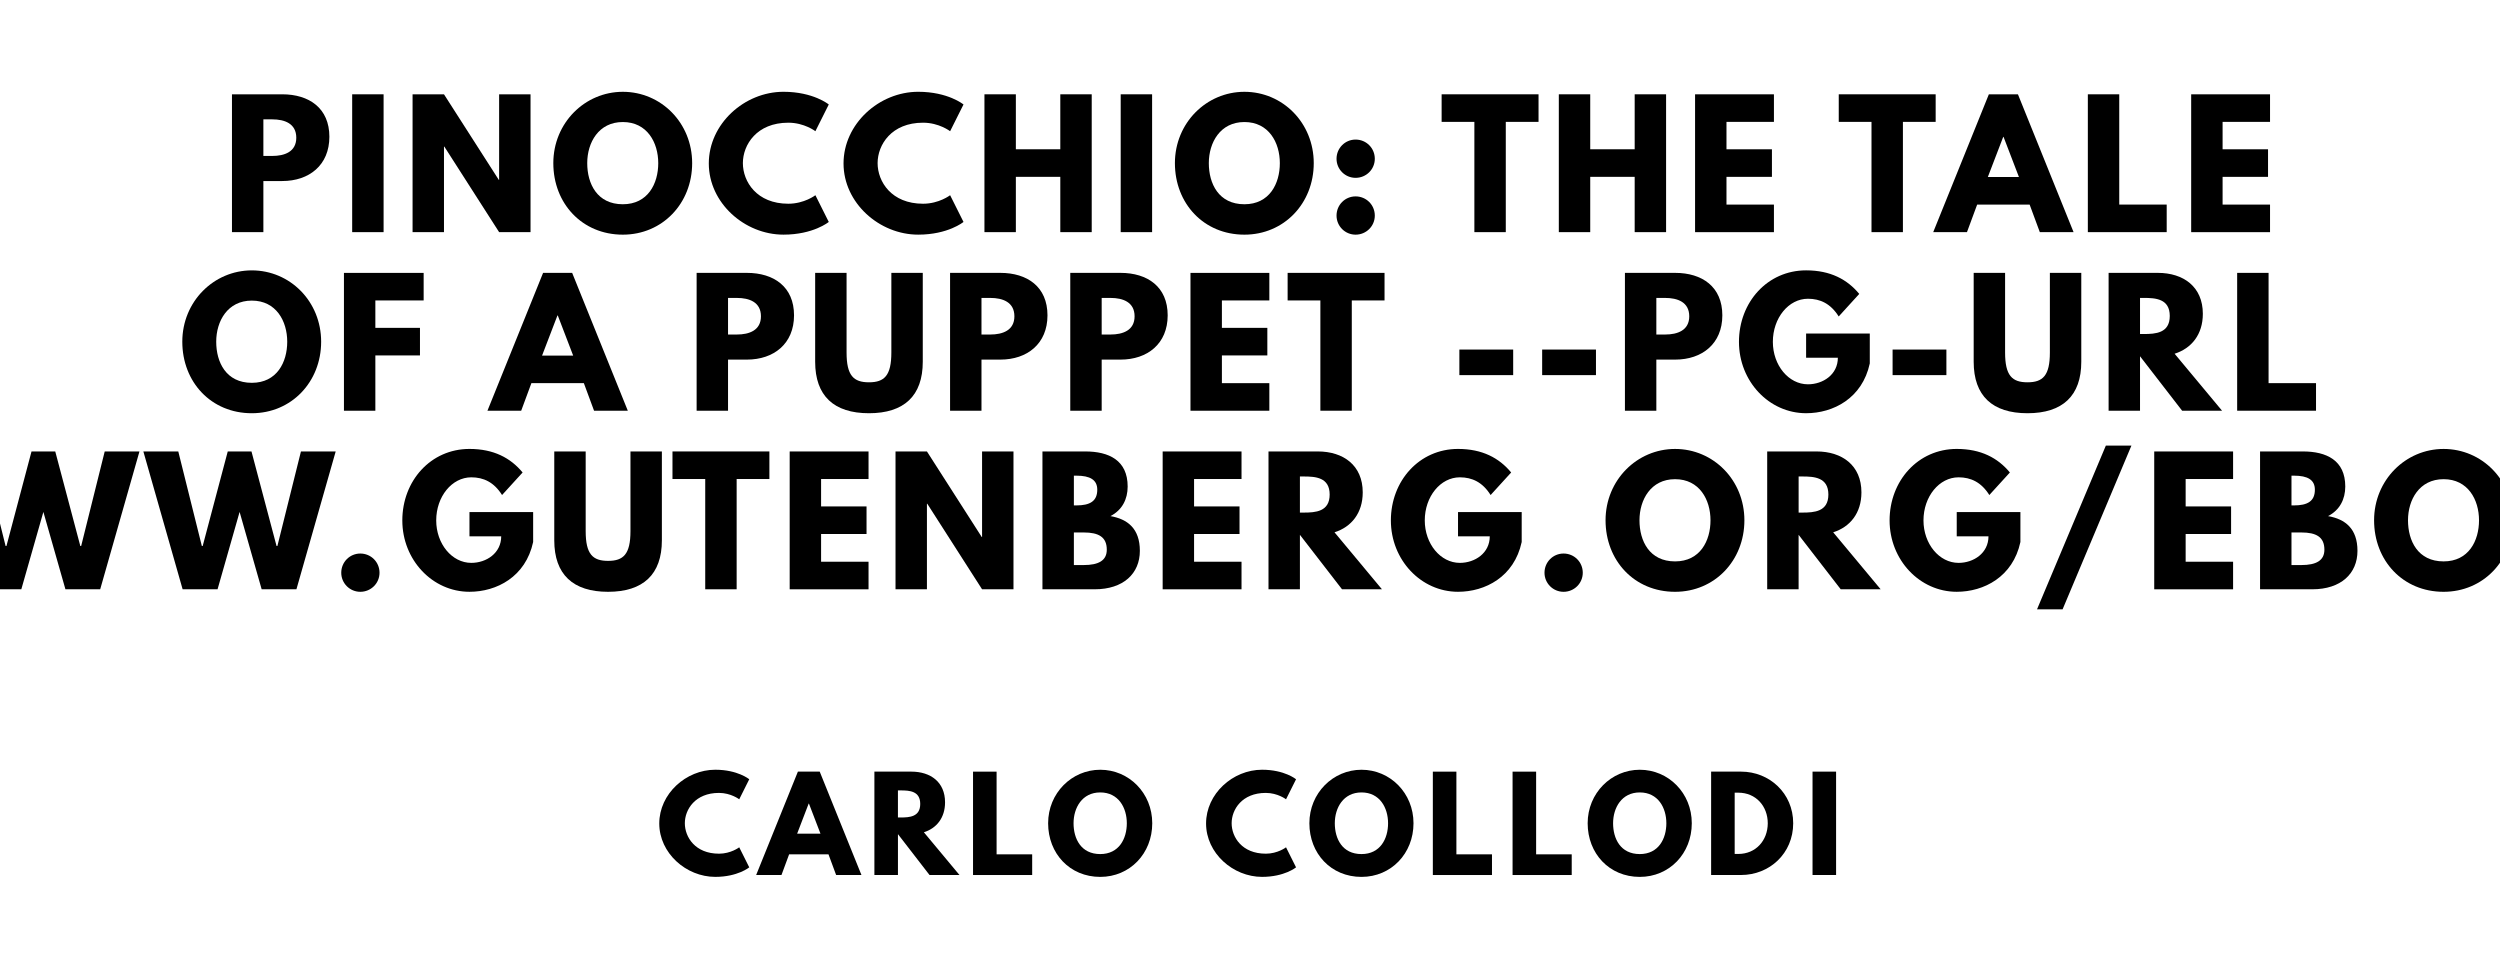
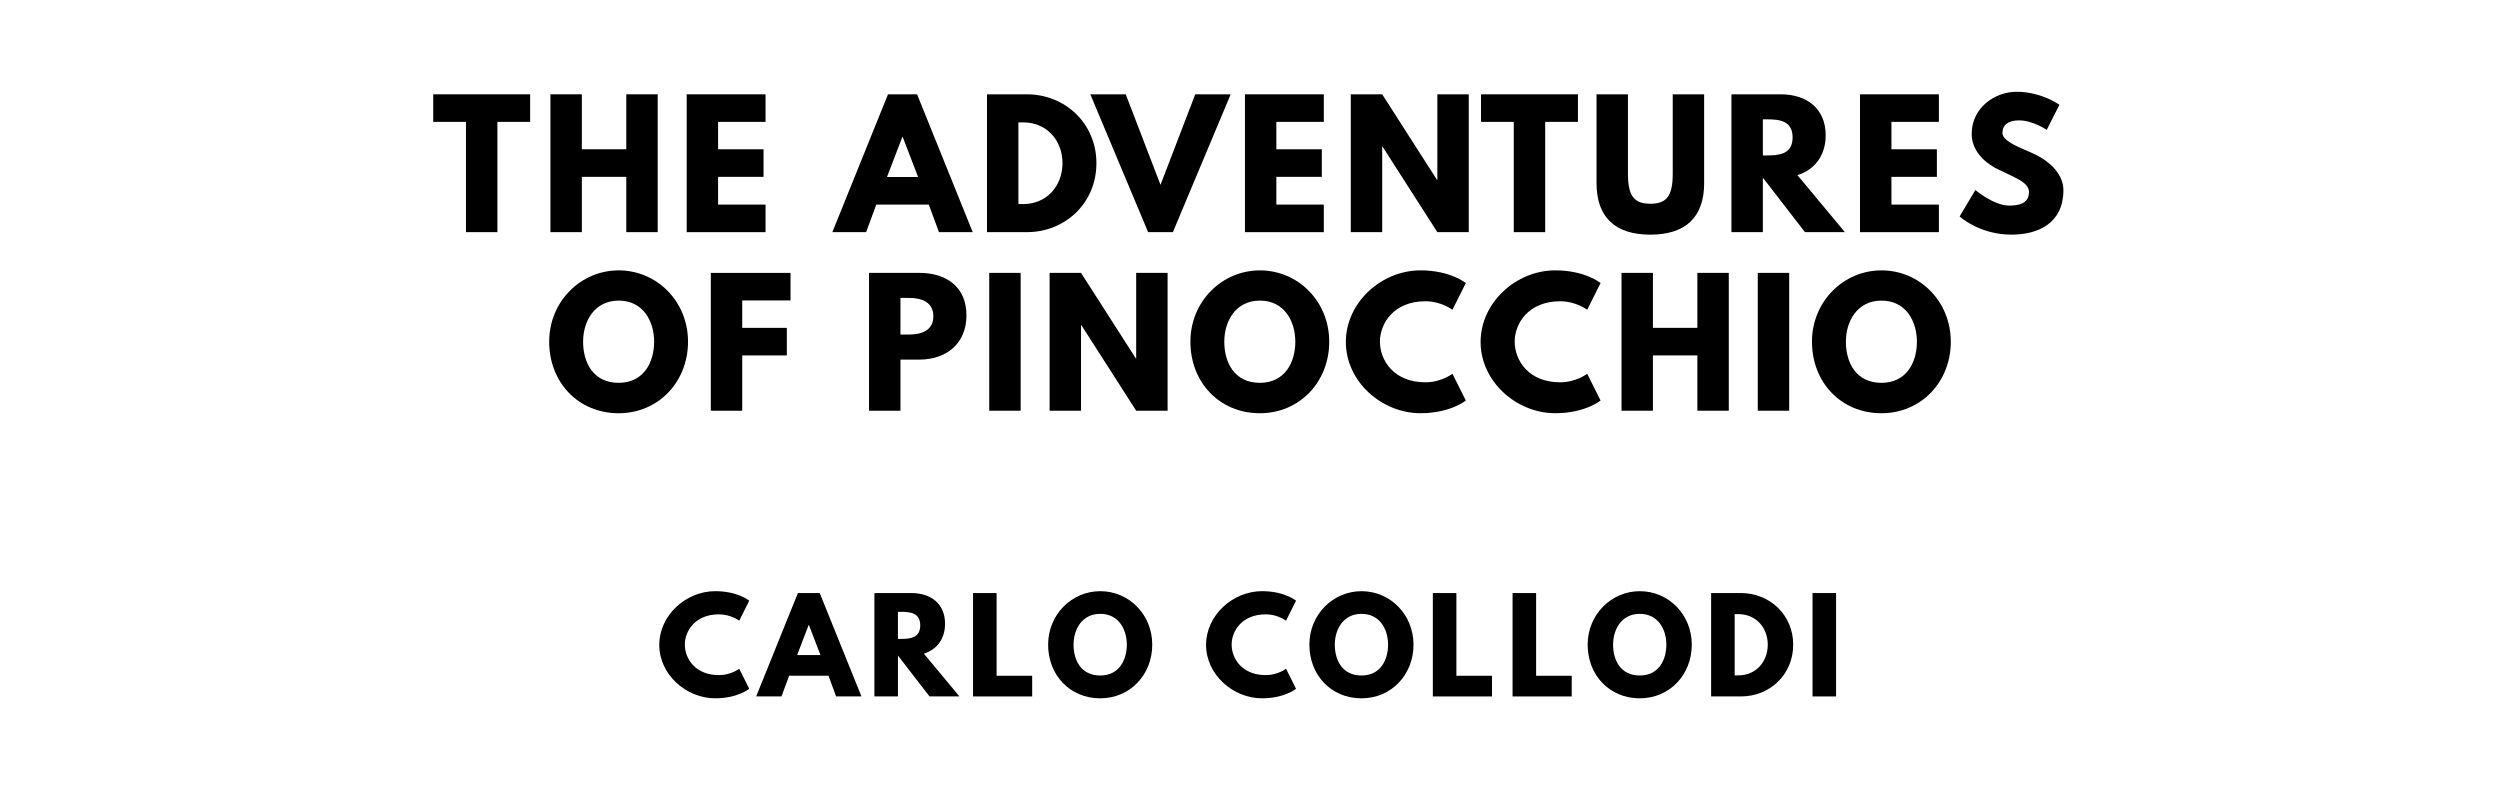
- <svg xmlns="http://www.w3.org/2000/svg" version="1.1" viewBox="0 0 1400 540">
-   <g aria-label="PINOCCHIO: THE TALE">
-     <path d="M129.90,52.81l28.16,0.00c15.06,0.00,26.39,7.77,26.39,23.77c0.00,15.91-11.32,24.80-26.39,24.80l-10.57,0.00l0.00,28.63l-17.59,0.00l0.00-77.19z  M147.49,87.33l4.96,0.00c6.92,0.00,13.47-2.34,13.47-10.20c0.00-7.95-6.55-10.29-13.47-10.29l-4.96,0.00l0.00,20.49z" />
-     <path d="M214.81,52.81l0.00,77.19l-17.59,0.00l0.00-77.19l17.59,0.00z" />
-     <path d="M248.63,82.09l0.00,47.91l-17.59,0.00l0.00-77.19l17.59,0.00l30.69,47.91l0.19,0.00l0.00-47.91l17.59,0.00l0.00,77.19l-17.59,0.00l-30.69-47.91l-0.19,0.00z" />
-     <path d="M309.86,91.36c0.00-22.55,17.68-39.95,38.92-39.95c21.43,0.00,38.83,17.40,38.83,39.95s-16.65,40.05-38.83,40.05c-22.83,0.00-38.92-17.50-38.92-40.05z  M328.85,91.36c0.00,11.51,5.52,23.02,19.93,23.02c14.04,0.00,19.84-11.51,19.84-23.02s-6.18-23.02-19.84-23.02c-13.57,0.00-19.93,11.51-19.93,23.02z" />
-     <path d="M441.46,114.09c8.98,0.00,15.16-4.77,15.16-4.77l7.49,14.97s-8.61,7.11-25.36,7.11c-21.80,0.00-41.82-17.78-41.82-39.86c0.00-22.18,19.93-40.14,41.82-40.14c16.75,0.00,25.36,7.11,25.36,7.11l-7.49,14.97s-6.18-4.77-15.16-4.77c-17.68,0.00-25.45,12.35-25.45,22.64c0.00,10.39,7.77,22.74,25.45,22.74z" />
-     <path d="M516.91,114.09c8.98,0.00,15.16-4.77,15.16-4.77l7.49,14.97s-8.61,7.11-25.36,7.11c-21.80,0.00-41.82-17.78-41.82-39.86c0.00-22.18,19.93-40.14,41.82-40.14c16.75,0.00,25.36,7.11,25.36,7.11l-7.49,14.97s-6.18-4.77-15.16-4.77c-17.68,0.00-25.45,12.35-25.45,22.64c0.00,10.39,7.77,22.74,25.45,22.74z" />
-     <path d="M568.88,99.03l0.00,30.97l-17.59,0.00l0.00-77.19l17.59,0.00l0.00,30.78l24.89,0.00l0.00-30.78l17.59,0.00l0.00,77.19l-17.59,0.00l0.00-30.97l-24.89,0.00z" />
-     <path d="M645.18,52.81l0.00,77.19l-17.59,0.00l0.00-77.19l17.59,0.00z" />
-     <path d="M657.95,91.36c0.00-22.55,17.68-39.95,38.92-39.95c21.43,0.00,38.83,17.40,38.83,39.95s-16.65,40.05-38.83,40.05c-22.83,0.00-38.92-17.50-38.92-40.05z  M676.94,91.36c0.00,11.51,5.52,23.02,19.93,23.02c14.04,0.00,19.84-11.51,19.84-23.02s-6.18-23.02-19.84-23.02c-13.57,0.00-19.93,11.51-19.93,23.02z" />
-     <path d="M759.13,78.16c5.99,0.00,10.76,4.77,10.76,10.76c0.00,5.89-4.77,10.67-10.76,10.67c-5.89,0.00-10.67-4.77-10.67-10.67c0.00-5.99,4.77-10.76,10.67-10.76z  M759.13,109.98c5.99,0.00,10.76,4.77,10.76,10.76c0.00,5.89-4.77,10.67-10.76,10.67c-5.89,0.00-10.67-4.77-10.67-10.67c0.00-5.99,4.77-10.76,10.67-10.76z" />
-     <path d="M807.31,68.25l0.00-15.44l54.27,0.00l0.00,15.44l-18.34,0.00l0.00,61.75l-17.59,0.00l0.00-61.75l-18.34,0.00z" />
-     <path d="M890.53,99.03l0.00,30.97l-17.59,0.00l0.00-77.19l17.59,0.00l0.00,30.78l24.89,0.00l0.00-30.78l17.59,0.00l0.00,77.19l-17.59,0.00l0.00-30.97l-24.89,0.00z" />
-     <path d="M993.40,52.81l0.00,15.44l-26.57,0.00l0.00,15.35l25.45,0.00l0.00,15.44l-25.45,0.00l0.00,15.53l26.57,0.00l0.00,15.44l-44.16,0.00l0.00-77.19l44.16,0.00z" />
-     <path d="M1029.70,68.25l0.00-15.44l54.27,0.00l0.00,15.44l-18.34,0.00l0.00,61.75l-17.59,0.00l0.00-61.75l-18.34,0.00z" />
-     <path d="M1130.04,52.81l31.16,77.19l-18.90,0.00l-5.71-15.44l-29.38,0.00l-5.71,15.44l-18.90,0.00l31.16-77.19l16.28,0.00z  M1130.60,99.12l-8.61-22.46l-0.19,0.00l-8.61,22.46l17.40,0.00z" />
-     <path d="M1186.78,52.81l0.00,61.75l26.57,0.00l0.00,15.44l-44.16,0.00l0.00-77.19l17.59,0.00z" />
-     <path d="M1271.22,52.81l0.00,15.44l-26.57,0.00l0.00,15.35l25.45,0.00l0.00,15.44l-25.45,0.00l0.00,15.53l26.57,0.00l0.00,15.44l-44.16,0.00l0.00-77.19l44.16,0.00z" />
+ <svg xmlns="http://www.w3.org/2000/svg" version="1.1" viewBox="0 0 1400 440">
+   <g aria-label="THE ADVENTURES">
+     <path d="M242.61,68.25l0.00-15.44l54.27,0.00l0.00,15.44l-18.34,0.00l0.00,61.75l-17.59,0.00l0.00-61.75l-18.34,0.00z" />
+     <path d="M325.83,99.03l0.00,30.97l-17.59,0.00l0.00-77.19l17.59,0.00l0.00,30.78l24.89,0.00l0.00-30.78l17.59,0.00l0.00,77.19l-17.59,0.00l0.00-30.97l-24.89,0.00z" />
+     <path d="M428.70,52.81l0.00,15.44l-26.57,0.00l0.00,15.35l25.45,0.00l0.00,15.44l-25.45,0.00l0.00,15.53l26.57,0.00l0.00,15.44l-44.16,0.00l0.00-77.19l44.16,0.00z" />
+     <path d="M513.56,52.81l31.16,77.19l-18.90,0.00l-5.71-15.44l-29.38,0.00l-5.71,15.44l-18.90,0.00l31.16-77.19l16.28,0.00z  M514.12,99.12l-8.61-22.46l-0.19,0.00l-8.61,22.46l17.40,0.00z" />
+     <path d="M552.71,52.81l22.36,0.00c21.15,0.00,38.92,16.09,38.92,38.55c0.00,22.55-17.68,38.64-38.92,38.64l-22.36,0.00l0.00-77.19z  M570.30,114.28l2.71,0.00c13.01,0.00,21.89-9.92,21.99-22.83c0.00-12.91-8.89-22.92-21.99-22.92l-2.71,0.00l0.00,45.75z" />
+     <path d="M642.95,130.00l-32.37-77.19l19.84,0.00l19.46,50.71l19.46-50.71l19.84,0.00l-32.37,77.19l-13.85,0.00z" />
+     <path d="M741.33,52.81l0.00,15.44l-26.57,0.00l0.00,15.35l25.45,0.00l0.00,15.44l-25.45,0.00l0.00,15.53l26.57,0.00l0.00,15.44l-44.16,0.00l0.00-77.19l44.16,0.00z" />
+     <path d="M774.03,82.09l0.00,47.91l-17.59,0.00l0.00-77.19l17.59,0.00l30.69,47.91l0.19,0.00l0.00-47.91l17.59,0.00l0.00,77.19l-17.59,0.00l-30.69-47.91l-0.19,0.00z" />
+     <path d="M829.37,68.25l0.00-15.44l54.27,0.00l0.00,15.44l-18.34,0.00l0.00,61.75l-17.59,0.00l0.00-61.75l-18.34,0.00z" />
+     <path d="M954.32,52.81l0.00,49.78c0.00,19.09-10.48,28.82-30.13,28.82s-30.13-9.73-30.13-28.82l0.00-49.78l17.59,0.00l0.00,44.63c0.00,12.91,3.93,16.65,12.54,16.65s12.54-3.74,12.54-16.65l0.00-44.63l17.59,0.00z" />
+     <path d="M969.61,52.81l27.60,0.00c14.32,0.00,25.17,7.77,25.17,22.92c0.00,11.60-6.36,19.37-15.81,22.36l26.57,31.91l-22.36,0.00l-23.58-30.50l0.00,30.50l-17.59,0.00l0.00-77.19z  M987.20,87.05l2.06,0.00c6.64,0.00,14.60-0.47,14.60-10.11s-7.95-10.11-14.60-10.11l-2.06,0.00l0.00,20.21z" />
+     <path d="M1085.77,52.81l0.00,15.44l-26.57,0.00l0.00,15.35l25.45,0.00l0.00,15.44l-25.45,0.00l0.00,15.53l26.57,0.00l0.00,15.44l-44.16,0.00l0.00-77.19l44.16,0.00z" />
+     <path d="M1129.32,51.40c14.04,0.00,23.95,7.30,23.95,7.30l-7.11,14.04s-7.67-5.33-15.63-5.33c-5.99,0.00-9.17,2.71-9.17,6.92c0.00,4.30,7.30,7.39,16.09,11.13c8.61,3.65,18.06,10.95,18.06,21.05c0.00,18.43-14.04,24.89-29.10,24.89c-18.06,0.00-29.01-10.20-29.01-10.20l8.80-14.78s10.29,8.70,18.90,8.70c3.84,0.00,11.13-0.37,11.13-7.58c0.00-5.61-8.23-8.14-17.40-12.73c-9.26-4.58-14.69-11.79-14.69-19.84c0.00-14.41,12.73-23.58,25.17-23.58z" />
  </g>
-   <g aria-label="OF A PUPPET">
-     <path d="M102.09,191.36c0.00-22.55,17.68-39.95,38.92-39.95c21.43,0.00,38.83,17.40,38.83,39.95s-16.65,40.05-38.83,40.05c-22.83,0.00-38.92-17.50-38.92-40.05z  M121.08,191.36c0.00,11.51,5.52,23.02,19.93,23.02c14.04,0.00,19.84-11.51,19.84-23.02s-6.18-23.02-19.84-23.02c-13.57,0.00-19.93,11.51-19.93,23.02z" />
-     <path d="M237.24,152.81l0.00,15.44l-27.04,0.00l0.00,15.35l24.98,0.00l0.00,15.44l-24.98,0.00l0.00,30.97l-17.59,0.00l0.00-77.19l44.63,0.00z" />
-     <path d="M320.41,152.81l31.16,77.19l-18.90,0.00l-5.71-15.44l-29.38,0.00l-5.71,15.44l-18.90,0.00l31.16-77.19l16.28,0.00z  M320.97,199.12l-8.61-22.46l-0.19,0.00l-8.61,22.46l17.40,0.00z" />
-     <path d="M390.11,152.81l28.16,0.00c15.06,0.00,26.39,7.77,26.39,23.77c0.00,15.91-11.32,24.80-26.39,24.80l-10.57,0.00l0.00,28.63l-17.59,0.00l0.00-77.19z  M407.70,187.33l4.96,0.00c6.92,0.00,13.47-2.34,13.47-10.20c0.00-7.95-6.55-10.29-13.47-10.29l-4.96,0.00l0.00,20.49z" />
-     <path d="M516.75,152.81l0.00,49.78c0.00,19.09-10.48,28.82-30.13,28.82s-30.13-9.73-30.13-28.82l0.00-49.78l17.59,0.00l0.00,44.63c0.00,12.91,3.93,16.65,12.54,16.65s12.54-3.74,12.54-16.65l0.00-44.63l17.59,0.00z" />
-     <path d="M532.04,152.81l28.16,0.00c15.06,0.00,26.39,7.77,26.39,23.77c0.00,15.91-11.32,24.80-26.39,24.80l-10.57,0.00l0.00,28.63l-17.59,0.00l0.00-77.19z  M549.63,187.33l4.96,0.00c6.92,0.00,13.47-2.34,13.47-10.20c0.00-7.95-6.55-10.29-13.47-10.29l-4.96,0.00l0.00,20.49z" />
-     <path d="M599.35,152.81l28.16,0.00c15.06,0.00,26.39,7.77,26.39,23.77c0.00,15.91-11.32,24.80-26.39,24.80l-10.57,0.00l0.00,28.63l-17.59,0.00l0.00-77.19z  M616.94,187.33l4.96,0.00c6.92,0.00,13.47-2.34,13.47-10.20c0.00-7.95-6.55-10.29-13.47-10.29l-4.96,0.00l0.00,20.49z" />
-     <path d="M710.83,152.81l0.00,15.44l-26.57,0.00l0.00,15.35l25.45,0.00l0.00,15.44l-25.45,0.00l0.00,15.53l26.57,0.00l0.00,15.44l-44.16,0.00l0.00-77.19l44.16,0.00z" />
-     <path d="M721.07,168.25l0.00-15.44l54.27,0.00l0.00,15.44l-18.34,0.00l0.00,61.75l-17.59,0.00l0.00-61.75l-18.34,0.00z" />
-     <path d="M817.25,195.75l30.13,0.00l0.00,14.32l-30.13,0.00l0.00-14.32z" />
-     <path d="M863.61,195.75l30.13,0.00l0.00,14.32l-30.13,0.00l0.00-14.32z" />
-     <path d="M909.96,152.81l28.16,0.00c15.06,0.00,26.39,7.77,26.39,23.77c0.00,15.91-11.32,24.80-26.39,24.80l-10.57,0.00l0.00,28.63l-17.59,0.00l0.00-77.19z  M927.55,187.33l4.96,0.00c6.92,0.00,13.47-2.34,13.47-10.20c0.00-7.95-6.55-10.29-13.47-10.29l-4.96,0.00l0.00,20.49z" />
-     <path d="M1047.08,186.77l0.00,16.75c-4.21,19.56-20.49,27.88-35.65,27.88c-20.77,0.00-37.61-17.87-37.61-39.95c0.00-22.18,15.91-40.05,37.61-40.05c13.57,0.00,23.02,5.05,29.75,13.19l-11.51,12.63c-4.49-7.20-10.39-9.92-17.22-9.92c-10.85,0.00-19.65,10.76-19.65,24.14c0.00,13.10,8.80,23.77,19.65,23.77c8.42,0.00,16.75-5.43,16.75-14.88l-17.78,0.00l0.00-13.57l35.65,0.00z" />
-     <path d="M1059.85,195.75l30.13,0.00l0.00,14.32l-30.13,0.00l0.00-14.32z" />
-     <path d="M1165.52,152.81l0.00,49.78c0.00,19.09-10.48,28.82-30.13,28.82s-30.13-9.73-30.13-28.82l0.00-49.78l17.59,0.00l0.00,44.63c0.00,12.91,3.93,16.65,12.54,16.65s12.54-3.74,12.54-16.65l0.00-44.63l17.59,0.00z" />
-     <path d="M1180.82,152.81l27.60,0.00c14.32,0.00,25.17,7.77,25.17,22.92c0.00,11.60-6.36,19.37-15.81,22.36l26.57,31.91l-22.36,0.00l-23.58-30.50l0.00,30.50l-17.59,0.00l0.00-77.19z  M1198.41,187.05l2.06,0.00c6.64,0.00,14.60-0.47,14.60-10.11s-7.95-10.11-14.60-10.11l-2.06,0.00l0.00,20.21z" />
-     <path d="M1270.40,152.81l0.00,61.75l26.57,0.00l0.00,15.44l-44.16,0.00l0.00-77.19l17.59,0.00z" />
-   </g>
-   <g aria-label="HTTPS://WWW.GUTENBERG.ORG/EBOOKS/16865">
-     <path d="M-596.90,299.03l0.00,30.97l-17.59,0.00l0.00-77.19l17.59,0.00l0.00,30.78l24.89,0.00l0.00-30.78l17.59,0.00l0.00,77.19l-17.59,0.00l0.00-30.97l-24.89,0.00z" />
-     <path d="M-547.55,268.25l0.00-15.44l54.27,0.00l0.00,15.44l-18.34,0.00l0.00,61.75l-17.59,0.00l0.00-61.75l-18.34,0.00z" />
-     <path d="M-485.47,268.25l0.00-15.44l54.27,0.00l0.00,15.44l-18.34,0.00l0.00,61.75l-17.59,0.00l0.00-61.75l-18.34,0.00z" />
-     <path d="M-419.84,252.81l28.16,0.00c15.06,0.00,26.39,7.77,26.39,23.77c0.00,15.91-11.32,24.80-26.39,24.80l-10.57,0.00l0.00,28.63l-17.59,0.00l0.00-77.19z  M-402.25,287.33l4.96,0.00c6.92,0.00,13.47-2.34,13.47-10.20c0.00-7.95-6.55-10.29-13.47-10.29l-4.96,0.00l0.00,20.49z" />
-     <path d="M-325.95,251.40c14.04,0.00,23.95,7.30,23.95,7.30l-7.11,14.04s-7.67-5.33-15.63-5.33c-5.99,0.00-9.17,2.71-9.17,6.92c0.00,4.30,7.30,7.39,16.09,11.13c8.61,3.65,18.06,10.95,18.06,21.05c0.00,18.43-14.04,24.89-29.10,24.89c-18.06,0.00-29.01-10.20-29.01-10.20l8.80-14.78s10.29,8.70,18.90,8.70c3.84,0.00,11.13-0.37,11.13-7.58c0.00-5.61-8.23-8.14-17.40-12.73c-9.26-4.58-14.69-11.79-14.69-19.84c0.00-14.41,12.73-23.58,25.17-23.58z" />
-     <path d="M-275.85,278.16c5.99,0.00,10.76,4.77,10.76,10.76c0.00,5.89-4.77,10.67-10.76,10.67c-5.89,0.00-10.67-4.77-10.67-10.67c0.00-5.99,4.77-10.76,10.67-10.76z  M-275.85,309.98c5.99,0.00,10.76,4.77,10.76,10.76c0.00,5.89-4.77,10.67-10.76,10.67c-5.89,0.00-10.67-4.77-10.67-10.67c0.00-5.99,4.77-10.76,10.67-10.76z" />
-     <path d="M-199.46,249.53l-38.55,91.70l-14.32,0.00l38.55-91.70l14.32,0.00z" />
-     <path d="M-137.29,249.53l-38.55,91.70l-14.32,0.00l38.55-91.70l14.32,0.00z" />
-     <path d="M-73.25,330.00l-12.35-43.32l-12.35,43.32l-19.56,0.00l-21.99-77.19l19.56,0.00l13.19,52.96l0.47,0.00l14.04-52.96l13.29,0.00l14.04,52.96l0.47,0.00l13.19-52.96l19.46,0.00l-21.99,77.19l-19.46,0.00z" />
-     <path d="M36.64,330.00l-12.35-43.32l-12.35,43.32l-19.56,0.00l-21.99-77.19l19.56,0.00l13.19,52.96l0.47,0.00l14.04-52.96l13.29,0.00l14.04,52.96l0.47,0.00l13.19-52.96l19.46,0.00l-21.99,77.19l-19.46,0.00z" />
-     <path d="M146.53,330.00l-12.35-43.32l-12.35,43.32l-19.56,0.00l-21.99-77.19l19.56,0.00l13.19,52.96l0.47,0.00l14.04-52.96l13.29,0.00l14.04,52.96l0.47,0.00l13.19-52.96l19.46,0.00l-21.99,77.19l-19.46,0.00z" />
-     <path d="M201.77,309.98c5.99,0.00,10.76,4.77,10.76,10.76c0.00,5.89-4.77,10.67-10.76,10.67c-5.89,0.00-10.67-4.77-10.67-10.67c0.00-5.99,4.77-10.76,10.67-10.76z" />
-     <path d="M298.56,286.77l0.00,16.75c-4.21,19.56-20.49,27.88-35.65,27.88c-20.77,0.00-37.61-17.87-37.61-39.95c0.00-22.18,15.91-40.05,37.61-40.05c13.57,0.00,23.02,5.05,29.75,13.19l-11.51,12.63c-4.49-7.20-10.39-9.92-17.22-9.92c-10.85,0.00-19.65,10.76-19.65,24.14c0.00,13.10,8.80,23.77,19.65,23.77c8.42,0.00,16.75-5.43,16.75-14.88l-17.78,0.00l0.00-13.57l35.65,0.00z" />
-     <path d="M370.65,252.81l0.00,49.78c0.00,19.09-10.48,28.82-30.13,28.82s-30.13-9.73-30.13-28.82l0.00-49.78l17.59,0.00l0.00,44.63c0.00,12.91,3.93,16.65,12.54,16.65s12.54-3.74,12.54-16.65l0.00-44.63l17.59,0.00z" />
-     <path d="M376.59,268.25l0.00-15.44l54.27,0.00l0.00,15.44l-18.34,0.00l0.00,61.75l-17.59,0.00l0.00-61.75l-18.34,0.00z" />
-     <path d="M486.38,252.81l0.00,15.44l-26.57,0.00l0.00,15.35l25.45,0.00l0.00,15.44l-25.45,0.00l0.00,15.53l26.57,0.00l0.00,15.44l-44.16,0.00l0.00-77.19l44.16,0.00z" />
-     <path d="M519.08,282.09l0.00,47.91l-17.59,0.00l0.00-77.19l17.59,0.00l30.69,47.91l0.19,0.00l0.00-47.91l17.59,0.00l0.00,77.19l-17.59,0.00l-30.69-47.91l-0.19,0.00z" />
-     <path d="M583.77,252.81l23.95,0.00c13.29,0.00,23.77,4.96,23.77,19.65c0.00,7.11-3.09,13.19-9.64,16.56c9.64,1.68,16.47,7.02,16.47,19.46c0.00,12.73-9.26,21.52-25.26,21.52l-29.29,0.00l0.00-77.19z  M601.37,283.03l1.40,0.00c7.58,0.00,11.70-2.34,11.70-8.80c0.00-5.52-4.02-7.86-11.70-7.86l-1.40,0.00l0.00,16.65z  M601.37,316.43l5.52,0.00c8.33,0.00,12.91-2.53,12.91-8.61c0.00-7.11-4.58-9.64-12.91-9.64l-5.52,0.00l0.00,18.25z" />
-     <path d="M695.25,252.81l0.00,15.44l-26.57,0.00l0.00,15.35l25.45,0.00l0.00,15.44l-25.45,0.00l0.00,15.53l26.57,0.00l0.00,15.44l-44.16,0.00l0.00-77.19l44.16,0.00z" />
-     <path d="M710.36,252.81l27.60,0.00c14.32,0.00,25.17,7.77,25.17,22.92c0.00,11.60-6.36,19.37-15.81,22.36l26.57,31.91l-22.36,0.00l-23.58-30.50l0.00,30.50l-17.59,0.00l0.00-77.19z  M727.95,287.05l2.06,0.00c6.64,0.00,14.60-0.47,14.60-10.11s-7.95-10.11-14.60-10.11l-2.06,0.00l0.00,20.21z" />
-     <path d="M852.15,286.77l0.00,16.75c-4.21,19.56-20.49,27.88-35.65,27.88c-20.77,0.00-37.61-17.87-37.61-39.95c0.00-22.18,15.91-40.05,37.61-40.05c13.57,0.00,23.02,5.05,29.75,13.19l-11.51,12.63c-4.49-7.20-10.39-9.92-17.22-9.92c-10.85,0.00-19.65,10.76-19.65,24.14c0.00,13.10,8.80,23.77,19.65,23.77c8.42,0.00,16.75-5.43,16.75-14.88l-17.78,0.00l0.00-13.57l35.65,0.00z" />
-     <path d="M875.59,309.98c5.99,0.00,10.76,4.77,10.76,10.76c0.00,5.89-4.77,10.67-10.76,10.67c-5.89,0.00-10.67-4.77-10.67-10.67c0.00-5.99,4.77-10.76,10.67-10.76z" />
-     <path d="M899.11,291.36c0.00-22.55,17.68-39.95,38.92-39.95c21.43,0.00,38.83,17.40,38.83,39.95s-16.65,40.05-38.83,40.05c-22.83,0.00-38.92-17.50-38.92-40.05z  M918.11,291.36c0.00,11.51,5.52,23.02,19.93,23.02c14.04,0.00,19.84-11.51,19.84-23.02s-6.18-23.02-19.84-23.02c-13.57,0.00-19.93,11.51-19.93,23.02z" />
-     <path d="M989.63,252.81l27.60,0.00c14.32,0.00,25.17,7.77,25.17,22.92c0.00,11.60-6.36,19.37-15.81,22.36l26.57,31.91l-22.36,0.00l-23.58-30.50l0.00,30.50l-17.59,0.00l0.00-77.19z  M1007.23,287.05l2.06,0.00c6.64,0.00,14.60-0.47,14.60-10.11s-7.95-10.11-14.60-10.11l-2.06,0.00l0.00,20.21z" />
-     <path d="M1131.43,286.77l0.00,16.75c-4.21,19.56-20.49,27.88-35.65,27.88c-20.77,0.00-37.61-17.87-37.61-39.95c0.00-22.18,15.91-40.05,37.61-40.05c13.57,0.00,23.02,5.05,29.75,13.19l-11.51,12.63c-4.49-7.20-10.39-9.92-17.22-9.92c-10.85,0.00-19.65,10.76-19.65,24.14c0.00,13.10,8.80,23.77,19.65,23.77c8.42,0.00,16.75-5.43,16.75-14.88l-17.78,0.00l0.00-13.57l35.65,0.00z" />
-     <path d="M1193.60,249.53l-38.55,91.70l-14.32,0.00l38.55-91.70l14.32,0.00z" />
-     <path d="M1250.53,252.81l0.00,15.44l-26.57,0.00l0.00,15.35l25.45,0.00l0.00,15.44l-25.45,0.00l0.00,15.53l26.57,0.00l0.00,15.44l-44.16,0.00l0.00-77.19l44.16,0.00z" />
-     <path d="M1265.63,252.81l23.95,0.00c13.29,0.00,23.77,4.96,23.77,19.65c0.00,7.11-3.09,13.19-9.64,16.56c9.64,1.68,16.47,7.02,16.47,19.46c0.00,12.73-9.26,21.52-25.26,21.52l-29.29,0.00l0.00-77.19z  M1283.23,283.03l1.40,0.00c7.58,0.00,11.70-2.34,11.70-8.80c0.00-5.52-4.02-7.86-11.70-7.86l-1.40,0.00l0.00,16.65z  M1283.23,316.43l5.52,0.00c8.33,0.00,12.91-2.53,12.91-8.61c0.00-7.11-4.58-9.64-12.91-9.64l-5.52,0.00l0.00,18.25z" />
-     <path d="M1329.49,291.36c0.00-22.55,17.68-39.95,38.92-39.95c21.43,0.00,38.83,17.40,38.83,39.95s-16.65,40.05-38.83,40.05c-22.83,0.00-38.92-17.50-38.92-40.05z  M1348.48,291.36c0.00,11.51,5.52,23.02,19.93,23.02c14.04,0.00,19.84-11.51,19.84-23.02s-6.18-23.02-19.84-23.02c-13.57,0.00-19.93,11.51-19.93,23.02z" />
-     <path d="M1416.55,291.36c0.00-22.55,17.68-39.95,38.92-39.95c21.43,0.00,38.83,17.40,38.83,39.95s-16.65,40.05-38.83,40.05c-22.83,0.00-38.92-17.50-38.92-40.05z  M1435.54,291.36c0.00,11.51,5.52,23.02,19.93,23.02c14.04,0.00,19.84-11.51,19.84-23.02s-6.18-23.02-19.84-23.02c-13.57,0.00-19.93,11.51-19.93,23.02z" />
-     <path d="M1577.34,330.00l-24.23,0.00l-28.44-32.75l0.00,32.75l-17.59,0.00l0.00-77.19l17.59,0.00l0.00,31.53l26.48-31.53l21.33,0.00l-31.06,36.58z" />
-     <path d="M1612.28,251.40c14.04,0.00,23.95,7.30,23.95,7.30l-7.11,14.04s-7.67-5.33-15.63-5.33c-5.99,0.00-9.17,2.71-9.17,6.92c0.00,4.30,7.30,7.39,16.09,11.13c8.61,3.65,18.06,10.95,18.06,21.05c0.00,18.43-14.04,24.89-29.10,24.89c-18.06,0.00-29.01-10.20-29.01-10.20l8.80-14.78s10.29,8.70,18.90,8.70c3.84,0.00,11.13-0.37,11.13-7.58c0.00-5.61-8.23-8.14-17.40-12.73c-9.26-4.58-14.69-11.79-14.69-19.84c0.00-14.41,12.73-23.58,25.17-23.58z" />
-     <path d="M1701.11,249.53l-38.55,91.70l-14.32,0.00l38.55-91.70l14.32,0.00z" />
-     <path d="M1710.98,284.43l0.00-17.40l21.99-14.22l8.33,0.00l0.00,77.19l-17.59,0.00l0.00-53.80z" />
-     <path d="M1806.18,252.81l-22.74,26.48s1.96-1.12,5.52-1.12c10.57,0.00,24.61,9.08,24.61,27.04c0.00,18.25-14.69,26.20-28.63,26.20c-17.31,0.00-30.78-11.42-30.78-26.20c0.00-13.57,4.12-19.84,12.16-30.78l18.15-21.61l21.71,0.00z  M1772.40,305.20c0.00,6.74,4.87,11.70,11.70,11.70s11.88-4.96,11.88-11.70c0.00-6.92-5.24-11.98-11.88-11.98c-6.46,0.00-11.70,5.05-11.70,11.98z" />
-     <path d="M1878.73,270.87c0.00,8.51-4.12,14.13-9.92,17.50c7.77,3.56,13.57,10.29,13.57,20.87c0.00,13.01-14.32,22.18-28.82,22.18c-14.97,0.00-28.91-9.17-28.91-22.18c0.00-10.57,5.71-17.31,13.47-20.87c-5.89-3.37-10.20-8.98-10.20-17.50c0.00-11.42,12.82-19.46,25.54-19.46c13.19,0.00,25.26,8.05,25.26,19.46z  M1862.08,273.39c0.00-4.96-3.46-8.70-8.51-8.70c-4.96,0.00-8.70,3.74-8.70,8.70c0.00,5.15,3.93,8.61,8.70,8.61c4.96,0.00,8.51-3.46,8.51-8.61z  M1843.74,306.42c0.00,5.71,3.93,9.82,9.73,9.82c5.61,0.00,9.82-4.12,9.82-9.82c0.00-5.80-4.40-9.82-9.82-9.82c-5.52,0.00-9.73,4.02-9.73,9.82z" />
-     <path d="M1944.93,252.81l-22.74,26.48s1.96-1.12,5.52-1.12c10.57,0.00,24.61,9.08,24.61,27.04c0.00,18.25-14.69,26.20-28.63,26.20c-17.31,0.00-30.78-11.42-30.78-26.20c0.00-13.57,4.12-19.84,12.16-30.78l18.15-21.61l21.71,0.00z  M1911.15,305.20c0.00,6.74,4.87,11.70,11.70,11.70s11.88-4.96,11.88-11.70c0.00-6.92-5.24-11.98-11.88-11.98c-6.46,0.00-11.70,5.05-11.70,11.98z" />
-     <path d="M1961.81,314.65l13.94-6.74c1.40,4.77,5.52,8.80,13.57,8.80c6.36,0.00,11.04-4.68,11.04-11.23c0.00-10.20-10.01-13.57-20.02-13.57c-6.46,0.00-10.85,1.40-13.19,2.43l6.46-41.54l39.39,0.00l0.00,15.44l-24.33,0.00l-1.68,10.76c0.65,0.00,1.40-0.09,2.15-0.09c14.60,0.09,28.82,5.71,28.82,27.13c0.00,14.78-12.07,25.36-28.63,25.36c-16.47,0.00-24.61-8.89-27.51-16.75z" />
+   <g aria-label="OF PINOCCHIO">
+     <path d="M307.54,191.36c0.00-22.55,17.68-39.95,38.92-39.95c21.43,0.00,38.83,17.40,38.83,39.95s-16.65,40.05-38.83,40.05c-22.83,0.00-38.92-17.50-38.92-40.05z  M326.54,191.36c0.00,11.51,5.52,23.02,19.93,23.02c14.04,0.00,19.84-11.51,19.84-23.02s-6.18-23.02-19.84-23.02c-13.57,0.00-19.93,11.51-19.93,23.02z" />
+     <path d="M442.69,152.81l0.00,15.44l-27.04,0.00l0.00,15.35l24.98,0.00l0.00,15.44l-24.98,0.00l0.00,30.97l-17.59,0.00l0.00-77.19l44.63,0.00z" />
+     <path d="M486.66,152.81l28.16,0.00c15.06,0.00,26.39,7.77,26.39,23.77c0.00,15.91-11.32,24.80-26.39,24.80l-10.57,0.00l0.00,28.63l-17.59,0.00l0.00-77.19z  M504.25,187.33l4.96,0.00c6.92,0.00,13.47-2.34,13.47-10.20c0.00-7.95-6.55-10.29-13.47-10.29l-4.96,0.00l0.00,20.49z" />
+     <path d="M571.56,152.81l0.00,77.19l-17.59,0.00l0.00-77.19l17.59,0.00z" />
+     <path d="M605.38,182.09l0.00,47.91l-17.59,0.00l0.00-77.19l17.59,0.00l30.69,47.91l0.19,0.00l0.00-47.91l17.59,0.00l0.00,77.19l-17.59,0.00l-30.69-47.91l-0.19,0.00z" />
+     <path d="M666.62,191.36c0.00-22.55,17.68-39.95,38.92-39.95c21.43,0.00,38.83,17.40,38.83,39.95s-16.65,40.05-38.83,40.05c-22.83,0.00-38.92-17.50-38.92-40.05z  M685.61,191.36c0.00,11.51,5.52,23.02,19.93,23.02c14.04,0.00,19.84-11.51,19.84-23.02s-6.18-23.02-19.84-23.02c-13.57,0.00-19.93,11.51-19.93,23.02z" />
+     <path d="M798.21,214.09c8.98,0.00,15.16-4.77,15.16-4.77l7.49,14.97s-8.61,7.11-25.36,7.11c-21.80,0.00-41.82-17.78-41.82-39.86c0.00-22.18,19.93-40.14,41.82-40.14c16.75,0.00,25.36,7.11,25.36,7.11l-7.49,14.97s-6.18-4.77-15.16-4.77c-17.68,0.00-25.45,12.35-25.45,22.64c0.00,10.39,7.77,22.74,25.45,22.74z" />
+     <path d="M873.67,214.09c8.98,0.00,15.16-4.77,15.16-4.77l7.49,14.97s-8.61,7.11-25.36,7.11c-21.80,0.00-41.82-17.78-41.82-39.86c0.00-22.18,19.93-40.14,41.82-40.14c16.75,0.00,25.36,7.11,25.36,7.11l-7.49,14.97s-6.18-4.77-15.16-4.77c-17.68,0.00-25.45,12.35-25.45,22.64c0.00,10.39,7.77,22.74,25.45,22.74z" />
+     <path d="M925.64,199.03l0.00,30.97l-17.59,0.00l0.00-77.19l17.59,0.00l0.00,30.78l24.89,0.00l0.00-30.78l17.59,0.00l0.00,77.19l-17.59,0.00l0.00-30.97l-24.89,0.00z" />
+     <path d="M1001.94,152.81l0.00,77.19l-17.59,0.00l0.00-77.19l17.59,0.00z" />
+     <path d="M1014.70,191.36c0.00-22.55,17.68-39.95,38.92-39.95c21.43,0.00,38.83,17.40,38.83,39.95s-16.65,40.05-38.83,40.05c-22.83,0.00-38.92-17.50-38.92-40.05z  M1033.70,191.36c0.00,11.51,5.52,23.02,19.93,23.02c14.04,0.00,19.84-11.51,19.84-23.02s-6.18-23.02-19.84-23.02c-13.57,0.00-19.93,11.51-19.93,23.02z" />
  </g>
  <g aria-label="CARLO COLLODI">
-     <path d="M402.60,478.07c6.74,0.00,11.37-3.58,11.37-3.58l5.61,11.23s-6.46,5.33-19.02,5.33c-16.35,0.00-31.37-13.33-31.37-29.89c0.00-16.63,14.95-30.11,31.37-30.11c12.56,0.00,19.02,5.33,19.02,5.33l-5.61,11.23s-4.63-3.58-11.37-3.58c-13.26,0.00-19.09,9.26-19.09,16.98c0.00,7.79,5.82,17.05,19.09,17.05z" />
-     <path d="M459.04,432.11l23.37,57.89l-14.18,0.00l-4.28-11.58l-22.04,0.00l-4.28,11.58l-14.18,0.00l23.37-57.89l12.21,0.00z  M459.46,466.84l-6.46-16.84l-0.14,0.00l-6.46,16.84l13.05,0.00z" />
-     <path d="M489.65,432.11l20.70,0.00c10.74,0.00,18.88,5.82,18.88,17.19c0.00,8.70-4.77,14.53-11.86,16.77l19.93,23.93l-16.77,0.00l-17.68-22.88l0.00,22.88l-13.19,0.00l0.00-57.89z  M502.84,457.79l1.54,0.00c4.98,0.00,10.95-0.35,10.95-7.58s-5.96-7.58-10.95-7.58l-1.54,0.00l0.00,15.16z" />
-     <path d="M558.09,432.11l0.00,46.32l19.93,0.00l0.00,11.58l-33.12,0.00l0.00-57.89l13.19,0.00z" />
-     <path d="M586.95,461.02c0.00-16.91,13.26-29.96,29.19-29.96c16.07,0.00,29.12,13.05,29.12,29.96s-12.49,30.04-29.12,30.04c-17.12,0.00-29.19-13.12-29.19-30.04z  M601.19,461.02c0.00,8.63,4.14,17.26,14.95,17.26c10.53,0.00,14.88-8.63,14.88-17.26s-4.63-17.26-14.88-17.26c-10.18,0.00-14.95,8.63-14.95,17.26z" />
-     <path d="M708.81,478.07c6.74,0.00,11.37-3.58,11.37-3.58l5.61,11.23s-6.46,5.33-19.02,5.33c-16.35,0.00-31.37-13.33-31.37-29.89c0.00-16.63,14.95-30.11,31.37-30.11c12.56,0.00,19.02,5.33,19.02,5.33l-5.61,11.23s-4.63-3.58-11.37-3.58c-13.26,0.00-19.09,9.26-19.09,16.98c0.00,7.79,5.82,17.05,19.09,17.05z" />
-     <path d="M733.25,461.02c0.00-16.91,13.26-29.96,29.19-29.96c16.07,0.00,29.12,13.05,29.12,29.96s-12.49,30.04-29.12,30.04c-17.12,0.00-29.19-13.12-29.19-30.04z  M747.49,461.02c0.00,8.63,4.14,17.26,14.95,17.26c10.53,0.00,14.88-8.63,14.88-17.26s-4.63-17.26-14.88-17.26c-10.18,0.00-14.95,8.63-14.95,17.26z" />
-     <path d="M815.58,432.11l0.00,46.32l19.93,0.00l0.00,11.58l-33.12,0.00l0.00-57.89l13.19,0.00z" />
-     <path d="M860.23,432.11l0.00,46.32l19.93,0.00l0.00,11.58l-33.12,0.00l0.00-57.89l13.19,0.00z" />
-     <path d="M889.09,461.02c0.00-16.91,13.26-29.96,29.19-29.96c16.07,0.00,29.12,13.05,29.12,29.96s-12.49,30.04-29.12,30.04c-17.12,0.00-29.19-13.12-29.19-30.04z  M903.33,461.02c0.00,8.63,4.14,17.26,14.95,17.26c10.53,0.00,14.88-8.63,14.88-17.26s-4.63-17.26-14.88-17.26c-10.18,0.00-14.95,8.63-14.95,17.26z" />
-     <path d="M958.23,432.11l16.77,0.00c15.86,0.00,29.19,12.07,29.19,28.91c0.00,16.91-13.26,28.98-29.19,28.98l-16.77,0.00l0.00-57.89z  M971.42,478.21l2.04,0.00c9.75,0.00,16.42-7.44,16.49-17.12c0.00-9.68-6.67-17.19-16.49-17.19l-2.04,0.00l0.00,34.32z" />
-     <path d="M1028.21,432.11l0.00,57.89l-13.19,0.00l0.00-57.89l13.19,0.00z" />
+     <path d="M402.60,378.07c6.74,0.00,11.37-3.58,11.37-3.58l5.61,11.23s-6.46,5.33-19.02,5.33c-16.35,0.00-31.37-13.33-31.37-29.89c0.00-16.63,14.95-30.11,31.37-30.11c12.56,0.00,19.02,5.33,19.02,5.33l-5.61,11.23s-4.63-3.58-11.37-3.58c-13.26,0.00-19.09,9.26-19.09,16.98c0.00,7.79,5.82,17.05,19.09,17.05z" />
+     <path d="M459.04,332.11l23.37,57.89l-14.18,0.00l-4.28-11.58l-22.04,0.00l-4.28,11.58l-14.18,0.00l23.37-57.89l12.21,0.00z  M459.46,366.84l-6.46-16.84l-0.14,0.00l-6.46,16.84l13.05,0.00z" />
+     <path d="M489.65,332.11l20.70,0.00c10.74,0.00,18.88,5.82,18.88,17.19c0.00,8.70-4.77,14.53-11.86,16.77l19.93,23.93l-16.77,0.00l-17.68-22.88l0.00,22.88l-13.19,0.00l0.00-57.89z  M502.84,357.79l1.54,0.00c4.98,0.00,10.95-0.35,10.95-7.58s-5.96-7.58-10.95-7.58l-1.54,0.00l0.00,15.16z" />
+     <path d="M558.09,332.11l0.00,46.32l19.93,0.00l0.00,11.58l-33.12,0.00l0.00-57.89l13.19,0.00z" />
+     <path d="M586.95,361.02c0.00-16.91,13.26-29.96,29.19-29.96c16.07,0.00,29.12,13.05,29.12,29.96s-12.49,30.04-29.12,30.04c-17.12,0.00-29.19-13.12-29.19-30.04z  M601.19,361.02c0.00,8.63,4.14,17.26,14.95,17.26c10.53,0.00,14.88-8.63,14.88-17.26s-4.63-17.26-14.88-17.26c-10.18,0.00-14.95,8.63-14.95,17.26z" />
+     <path d="M708.81,378.07c6.74,0.00,11.37-3.58,11.37-3.58l5.61,11.23s-6.46,5.33-19.02,5.33c-16.35,0.00-31.37-13.33-31.37-29.89c0.00-16.63,14.95-30.11,31.37-30.11c12.56,0.00,19.02,5.33,19.02,5.33l-5.61,11.23s-4.63-3.58-11.37-3.58c-13.26,0.00-19.09,9.26-19.09,16.98c0.00,7.79,5.82,17.05,19.09,17.05z" />
+     <path d="M733.25,361.02c0.00-16.91,13.26-29.96,29.19-29.96c16.07,0.00,29.12,13.05,29.12,29.96s-12.49,30.04-29.12,30.04c-17.12,0.00-29.19-13.12-29.19-30.04z  M747.49,361.02c0.00,8.63,4.14,17.26,14.95,17.26c10.53,0.00,14.88-8.63,14.88-17.26s-4.63-17.26-14.88-17.26c-10.18,0.00-14.95,8.63-14.95,17.26z" />
+     <path d="M815.58,332.11l0.00,46.32l19.93,0.00l0.00,11.58l-33.12,0.00l0.00-57.89l13.19,0.00z" />
+     <path d="M860.23,332.11l0.00,46.32l19.93,0.00l0.00,11.58l-33.12,0.00l0.00-57.89l13.19,0.00z" />
+     <path d="M889.09,361.02c0.00-16.91,13.26-29.96,29.19-29.96c16.07,0.00,29.12,13.05,29.12,29.96s-12.49,30.04-29.12,30.04c-17.12,0.00-29.19-13.12-29.19-30.04z  M903.33,361.02c0.00,8.63,4.14,17.26,14.95,17.26c10.53,0.00,14.88-8.63,14.88-17.26s-4.63-17.26-14.88-17.26c-10.18,0.00-14.95,8.63-14.95,17.26z" />
+     <path d="M958.23,332.11l16.77,0.00c15.86,0.00,29.19,12.07,29.19,28.91c0.00,16.91-13.26,28.98-29.19,28.98l-16.77,0.00l0.00-57.89z  M971.42,378.21l2.04,0.00c9.75,0.00,16.42-7.44,16.49-17.12c0.00-9.68-6.67-17.19-16.49-17.19l-2.04,0.00l0.00,34.32z" />
+     <path d="M1028.21,332.11l0.00,57.89l-13.19,0.00l0.00-57.89l13.19,0.00z" />
  </g>
</svg>
